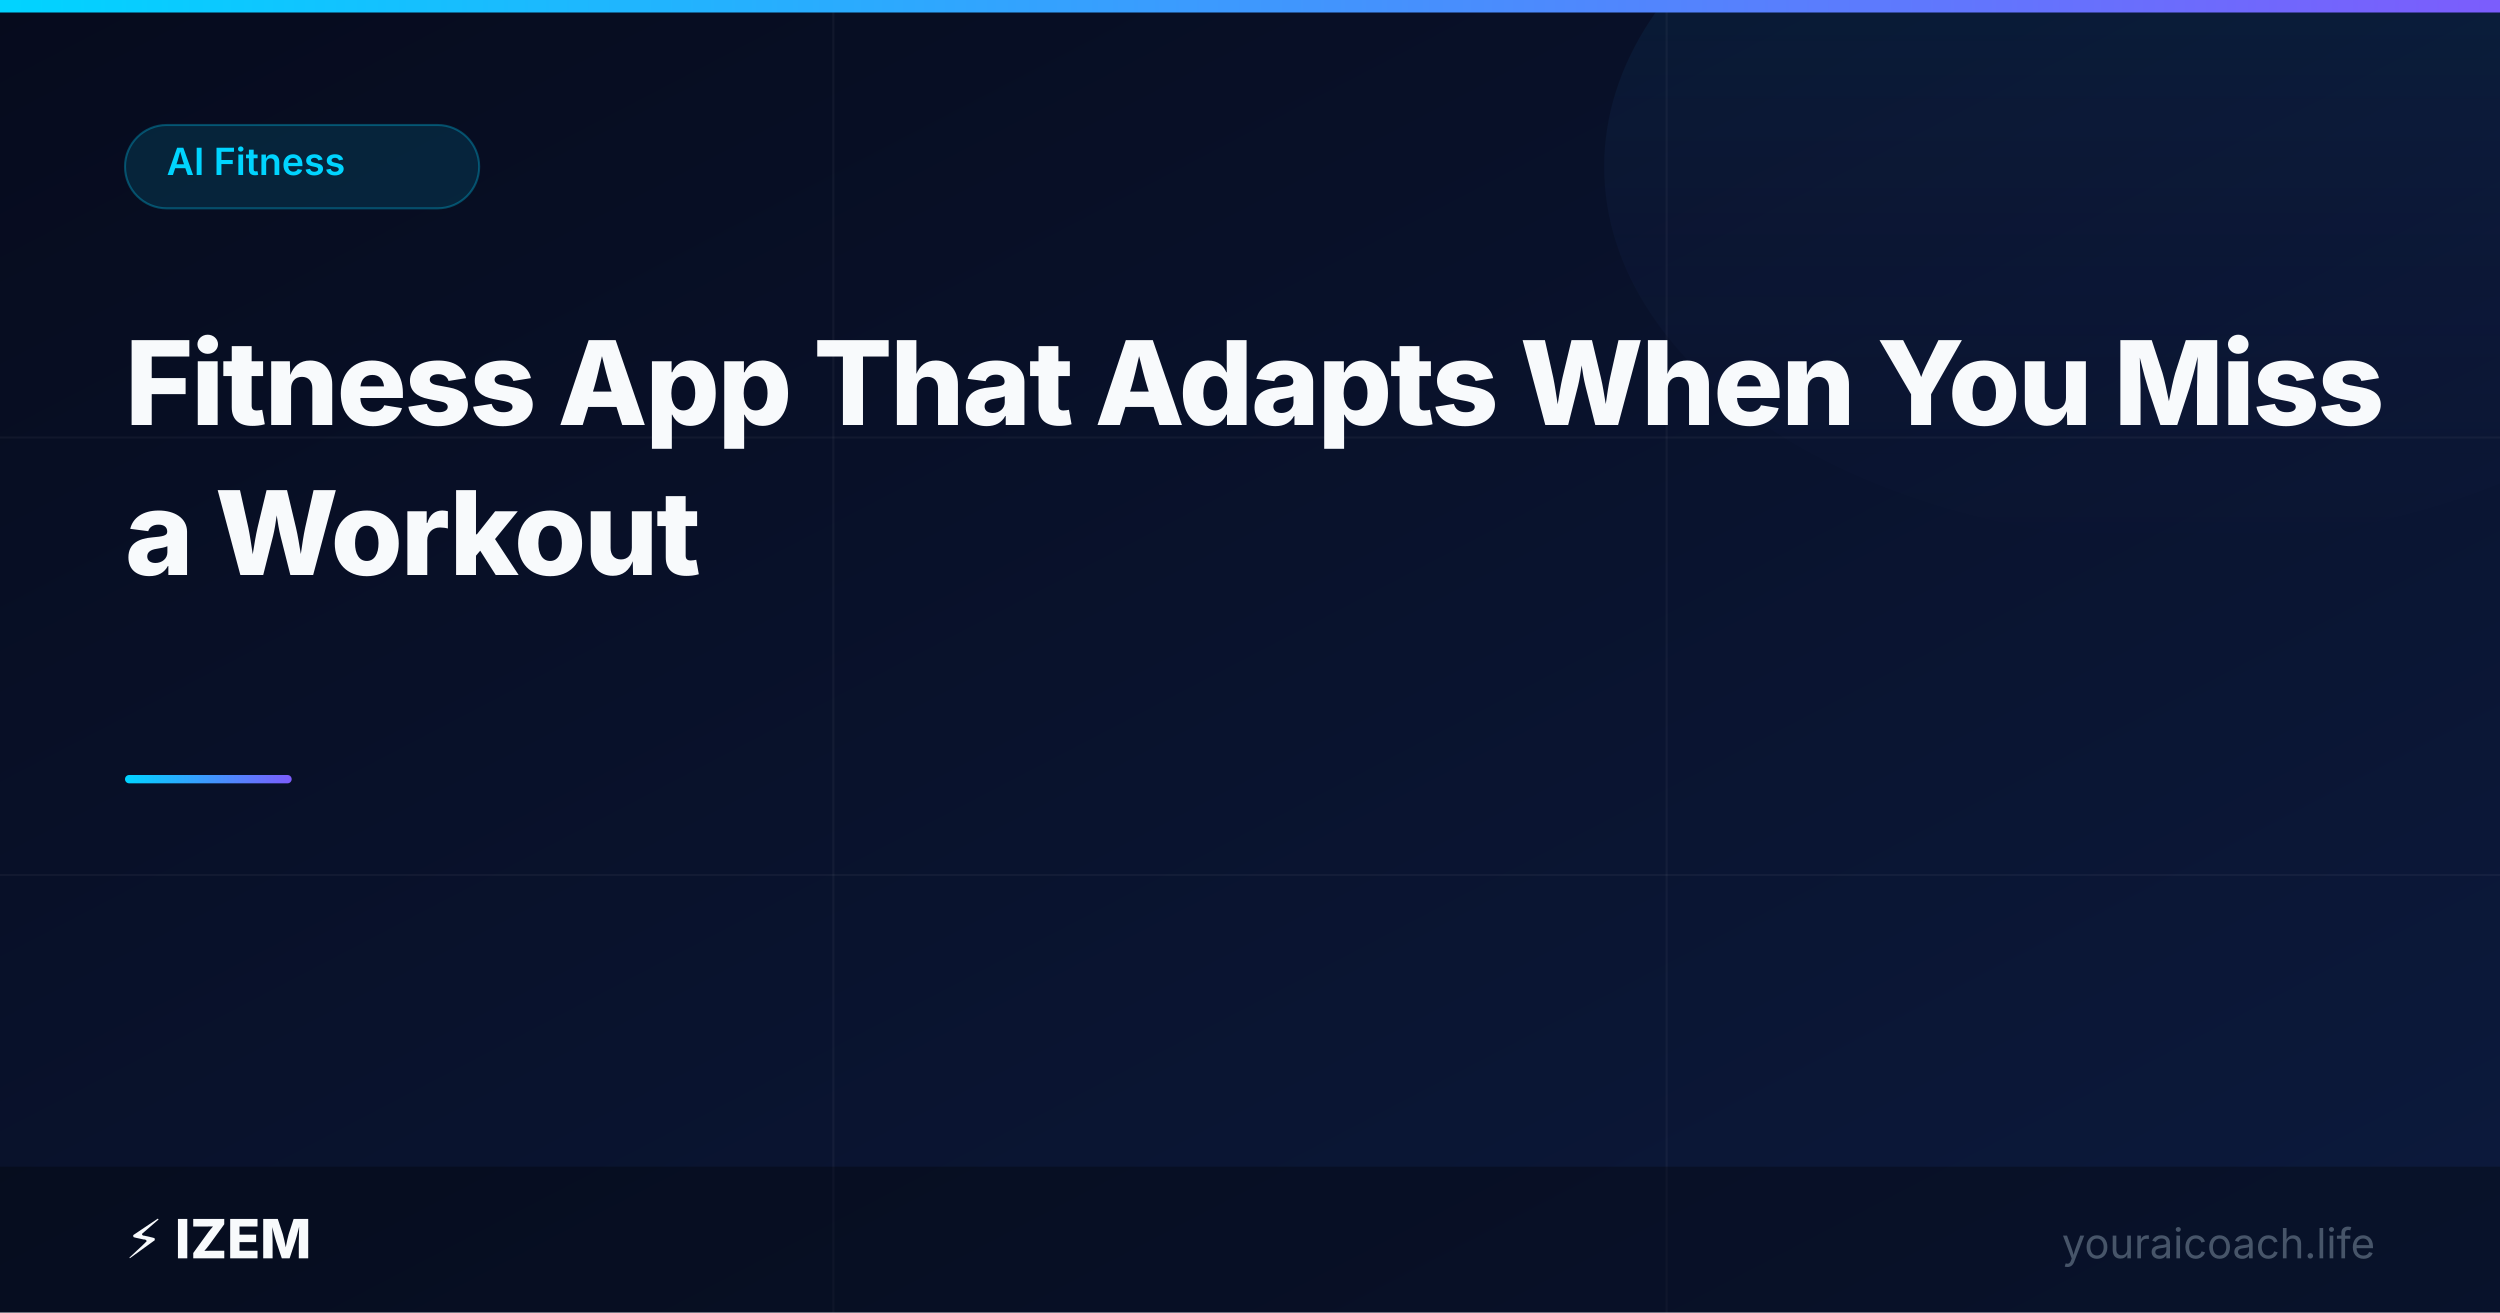
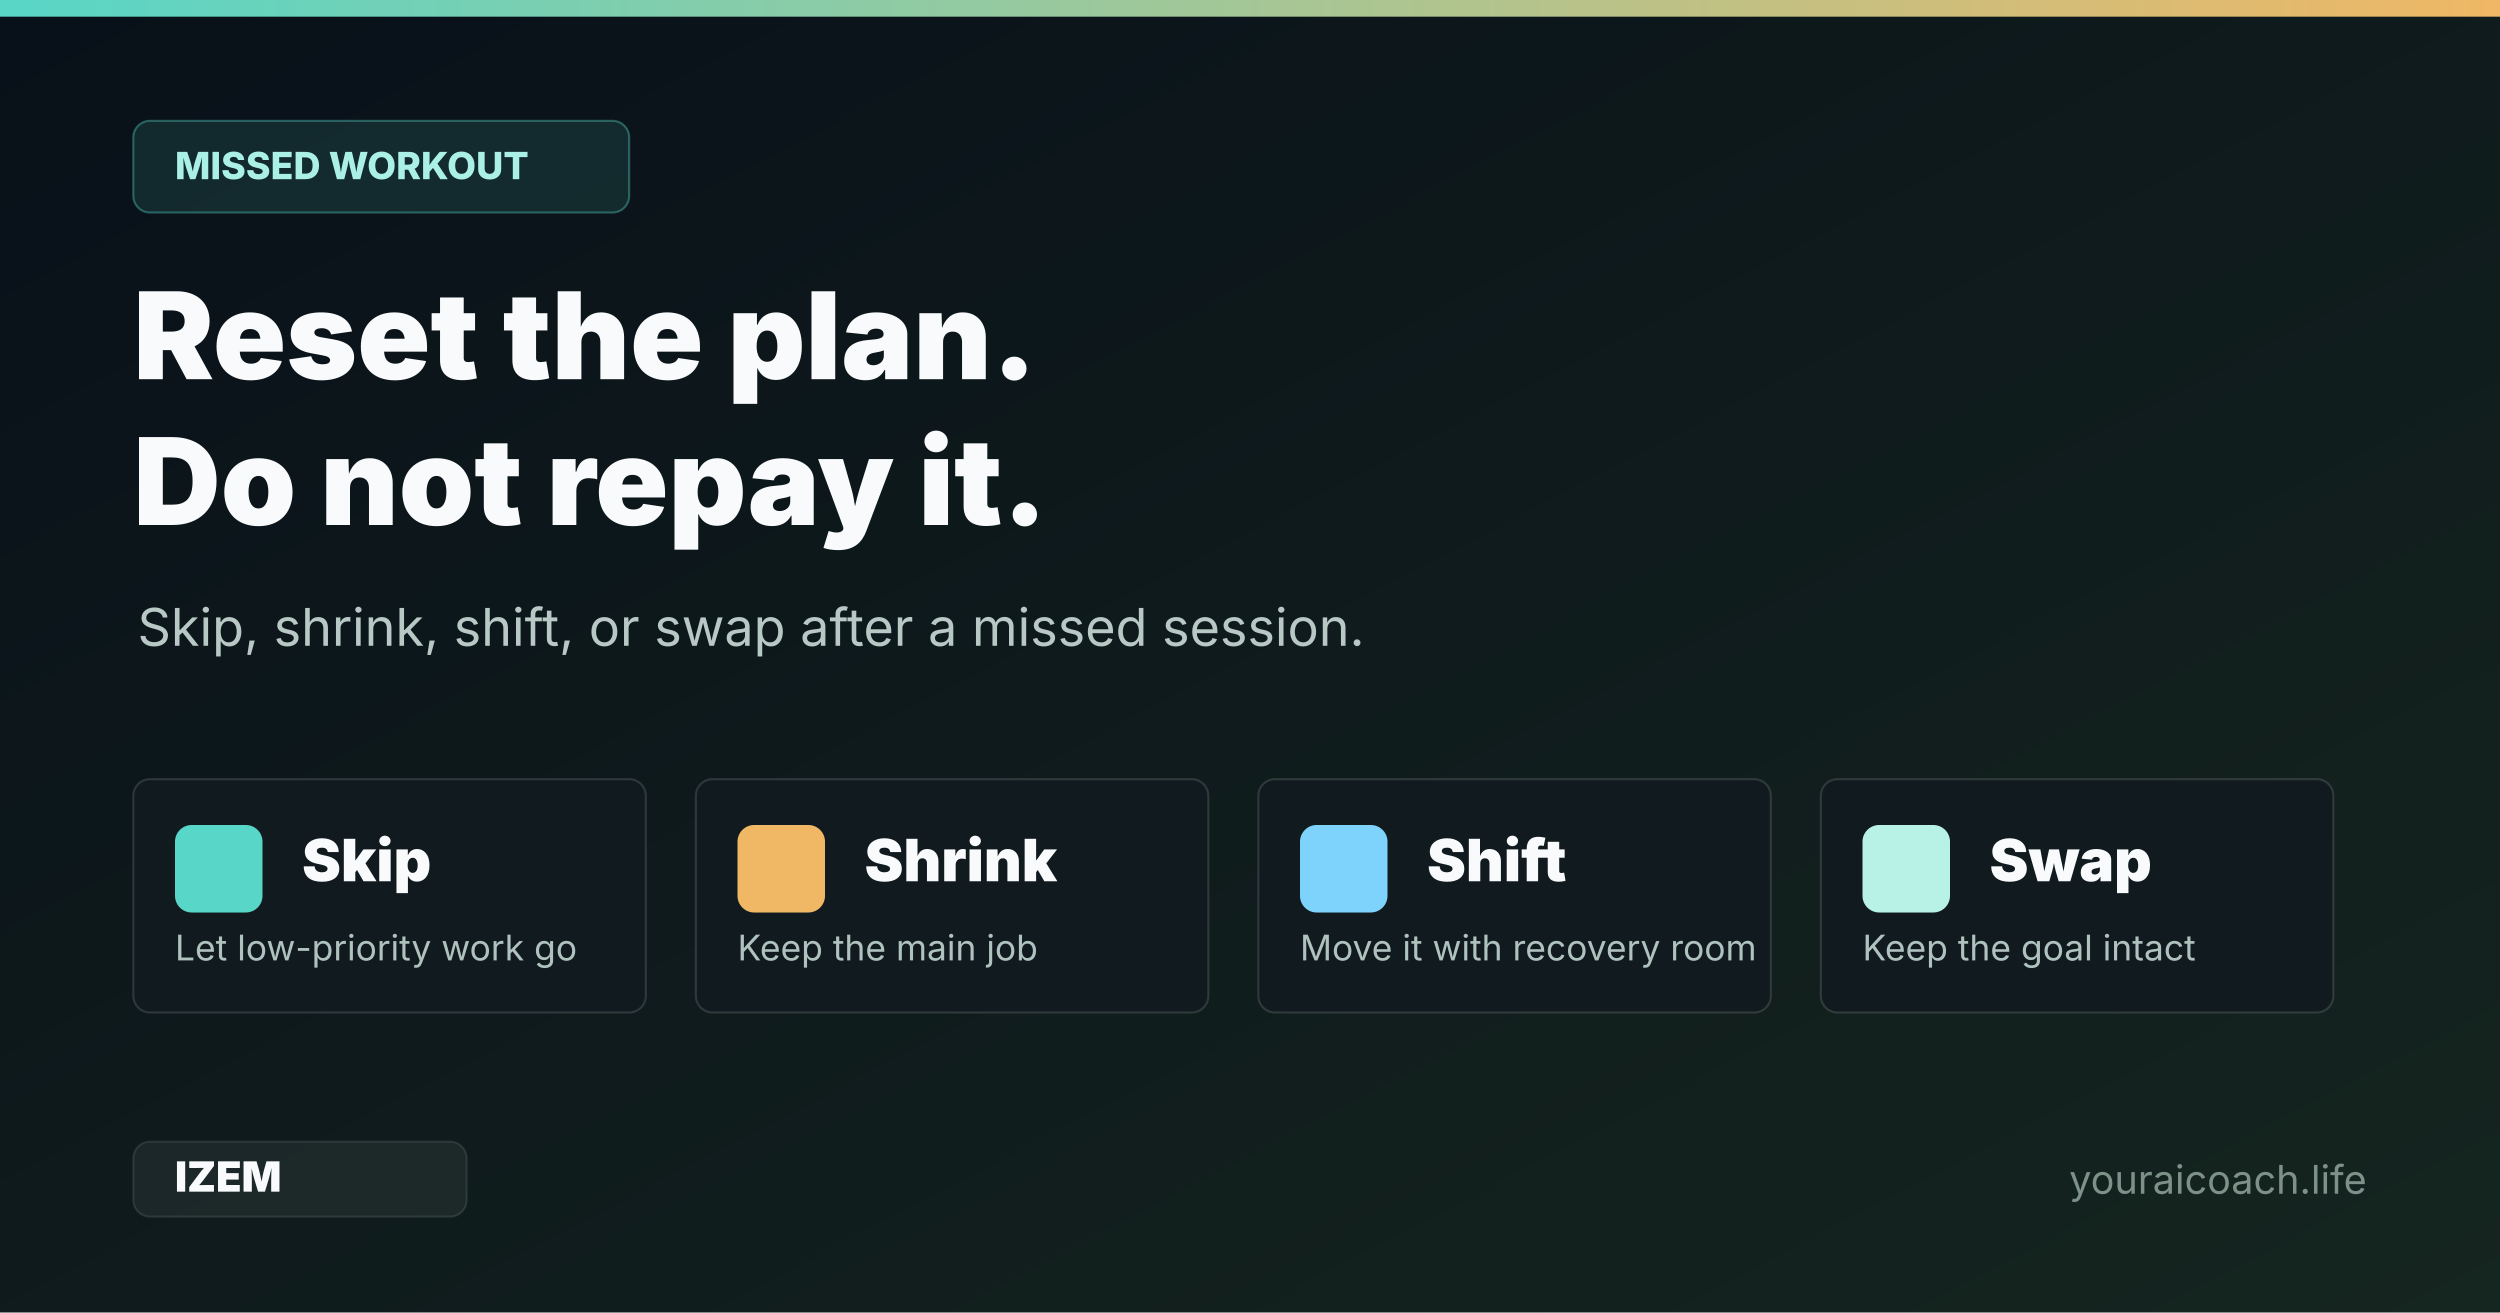
- <svg xmlns="http://www.w3.org/2000/svg" width="1200" height="630" viewBox="0 0 1200 630">
+ <svg xmlns="http://www.w3.org/2000/svg" width="1200" height="630" viewBox="0 0 1200 630" role="img" aria-labelledby="title desc">
  <defs>
-     <linearGradient id="bg" x1="0%" y1="0%" x2="100%" y2="100%">
-       <stop offset="0%" style="stop-color:#060B1D" />
-       <stop offset="100%" style="stop-color:#0C1A3D" />
+     <linearGradient id="bg" x1="0" y1="0" x2="1" y2="1">
+       <stop offset="0" stop-color="#081019" />
+       <stop offset="1" stop-color="#15251f" />
    </linearGradient>
-     <linearGradient id="accent" x1="0%" y1="0%" x2="100%" y2="0%">
-       <stop offset="0%" style="stop-color:#00D4FF" />
-       <stop offset="100%" style="stop-color:#7C5CFC" />
-     </linearGradient>
-     <linearGradient id="glow" x1="0%" y1="0%" x2="0%" y2="100%">
-       <stop offset="0%" style="stop-color:#00D4FF;stop-opacity:0.15" />
-       <stop offset="100%" style="stop-color:#7C5CFC;stop-opacity:0" />
+     <linearGradient id="bar" x1="0" y1="0" x2="1" y2="0">
+       <stop offset="0" stop-color="#58D6C7" />
+       <stop offset="1" stop-color="#F0B765" />
    </linearGradient>
  </defs>
  <rect width="1200" height="630" fill="url(#bg)" />
-   <ellipse cx="1050" cy="80" rx="280" ry="180" fill="url(#glow)" opacity="0.6" />
-   <line x1="0" y1="210" x2="1200" y2="210" stroke="rgba(255,255,255,0.04)" stroke-width="1" />
-   <line x1="0" y1="420" x2="1200" y2="420" stroke="rgba(255,255,255,0.04)" stroke-width="1" />
-   <line x1="400" y1="0" x2="400" y2="630" stroke="rgba(255,255,255,0.04)" stroke-width="1" />
-   <line x1="800" y1="0" x2="800" y2="630" stroke="rgba(255,255,255,0.04)" stroke-width="1" />
-   <rect x="0" y="0" width="1200" height="6" fill="url(#accent)" />
-   <rect x="60" y="60" width="170" height="40" rx="20" fill="rgba(0,212,255,0.12)" stroke="rgba(0,212,255,0.3)" stroke-width="1" />
-   <text x="80" y="84" font-family="system-ui,-apple-system,sans-serif" font-size="18" font-weight="600" fill="#00D4FF">AI Fitness</text>
-   <text x="60" y="204" font-family="system-ui,-apple-system,sans-serif" font-size="56" font-weight="800" fill="#F8FAFC" letter-spacing="-1">Fitness App That Adapts When You Miss</text>
-   <text x="60" y="276" font-family="system-ui,-apple-system,sans-serif" font-size="56" font-weight="800" fill="#F8FAFC" letter-spacing="-1">a Workout</text>
-   <rect x="0" y="560" width="1200" height="70" fill="rgba(0,0,0,0.3)" />
-   <text x="60" y="604" font-family="system-ui,-apple-system,sans-serif" font-size="26" font-weight="800" fill="#F8FAFC">⚡ IZEM</text>
-   <text x="1140" y="604" font-family="system-ui,-apple-system,sans-serif" font-size="20" fill="#475569" text-anchor="end">youraicoach.life</text>
-   <rect x="60" y="372" width="80" height="4" rx="2" fill="url(#accent)" />
+   <rect x="0" y="0" width="1200" height="8" fill="url(#bar)" />
+   <rect x="64" y="58" width="238" height="44" rx="8" fill="rgba(88,214,199,.12)" stroke="rgba(88,214,199,.38)" />
+   <text x="84" y="86" font-family="Inter, system-ui, -apple-system, BlinkMacSystemFont, 'Segoe UI', sans-serif" font-size="18" font-weight="800" fill="#ABF0E7">MISSED WORKOUT</text>
+   <text x="64" y="182" font-family="Inter, system-ui, -apple-system, BlinkMacSystemFont, 'Segoe UI', sans-serif" font-size="58" font-weight="900" fill="#F8FAFC">Reset the plan.</text>
+   <text x="64" y="252" font-family="Inter, system-ui, -apple-system, BlinkMacSystemFont, 'Segoe UI', sans-serif" font-size="58" font-weight="900" fill="#F8FAFC">Do not repay it.</text>
+   <text x="66" y="310" font-family="Inter, system-ui, -apple-system, BlinkMacSystemFont, 'Segoe UI', sans-serif" font-size="25" fill="#B8C8C4">Skip, shrink, shift, or swap after a missed session.</text>
+   <g transform="translate(64 374)">
+     <rect x="0" y="0" width="246" height="112" rx="8" fill="#111B1F" stroke="rgba(255,255,255,.13)" />
+     <rect x="20" y="22" width="42" height="42" rx="8" fill="#58D6C7" />
+     <text x="81" y="49" font-family="Inter, system-ui, sans-serif" font-size="28" font-weight="900" fill="#F8FAFC">Skip</text>
+     <text x="20" y="87" font-family="Inter, system-ui, sans-serif" font-size="17" fill="#AFC2BE">Let low-priority work go</text>
+   </g>
+   <g transform="translate(334 374)">
+     <rect x="0" y="0" width="246" height="112" rx="8" fill="#111B1F" stroke="rgba(255,255,255,.13)" />
+     <rect x="20" y="22" width="42" height="42" rx="8" fill="#F0B765" />
+     <text x="81" y="49" font-family="Inter, system-ui, sans-serif" font-size="28" font-weight="900" fill="#F8FAFC">Shrink</text>
+     <text x="20" y="87" font-family="Inter, system-ui, sans-serif" font-size="17" fill="#AFC2BE">Keep the main job</text>
+   </g>
+   <g transform="translate(604 374)">
+     <rect x="0" y="0" width="246" height="112" rx="8" fill="#111B1F" stroke="rgba(255,255,255,.13)" />
+     <rect x="20" y="22" width="42" height="42" rx="8" fill="#7DD3FC" />
+     <text x="81" y="49" font-family="Inter, system-ui, sans-serif" font-size="28" font-weight="900" fill="#F8FAFC">Shift</text>
+     <text x="20" y="87" font-family="Inter, system-ui, sans-serif" font-size="17" fill="#AFC2BE">Move it with recovery room</text>
+   </g>
+   <g transform="translate(874 374)">
+     <rect x="0" y="0" width="246" height="112" rx="8" fill="#111B1F" stroke="rgba(255,255,255,.13)" />
+     <rect x="20" y="22" width="42" height="42" rx="8" fill="#B8F2E6" />
+     <text x="81" y="49" font-family="Inter, system-ui, sans-serif" font-size="28" font-weight="900" fill="#F8FAFC">Swap</text>
+     <text x="20" y="87" font-family="Inter, system-ui, sans-serif" font-size="17" fill="#AFC2BE">Keep the goal intact</text>
+   </g>
+   <rect x="64" y="548" width="160" height="36" rx="8" fill="rgba(255,255,255,.06)" stroke="rgba(255,255,255,.1)" />
+   <text x="84" y="572" font-family="Inter, system-ui, sans-serif" font-size="20" font-weight="900" fill="#F8FAFC">IZEM</text>
+   <text x="1136" y="573" font-family="Inter, system-ui, sans-serif" font-size="19" fill="#7D9189" text-anchor="end">youraicoach.life</text>
</svg>
